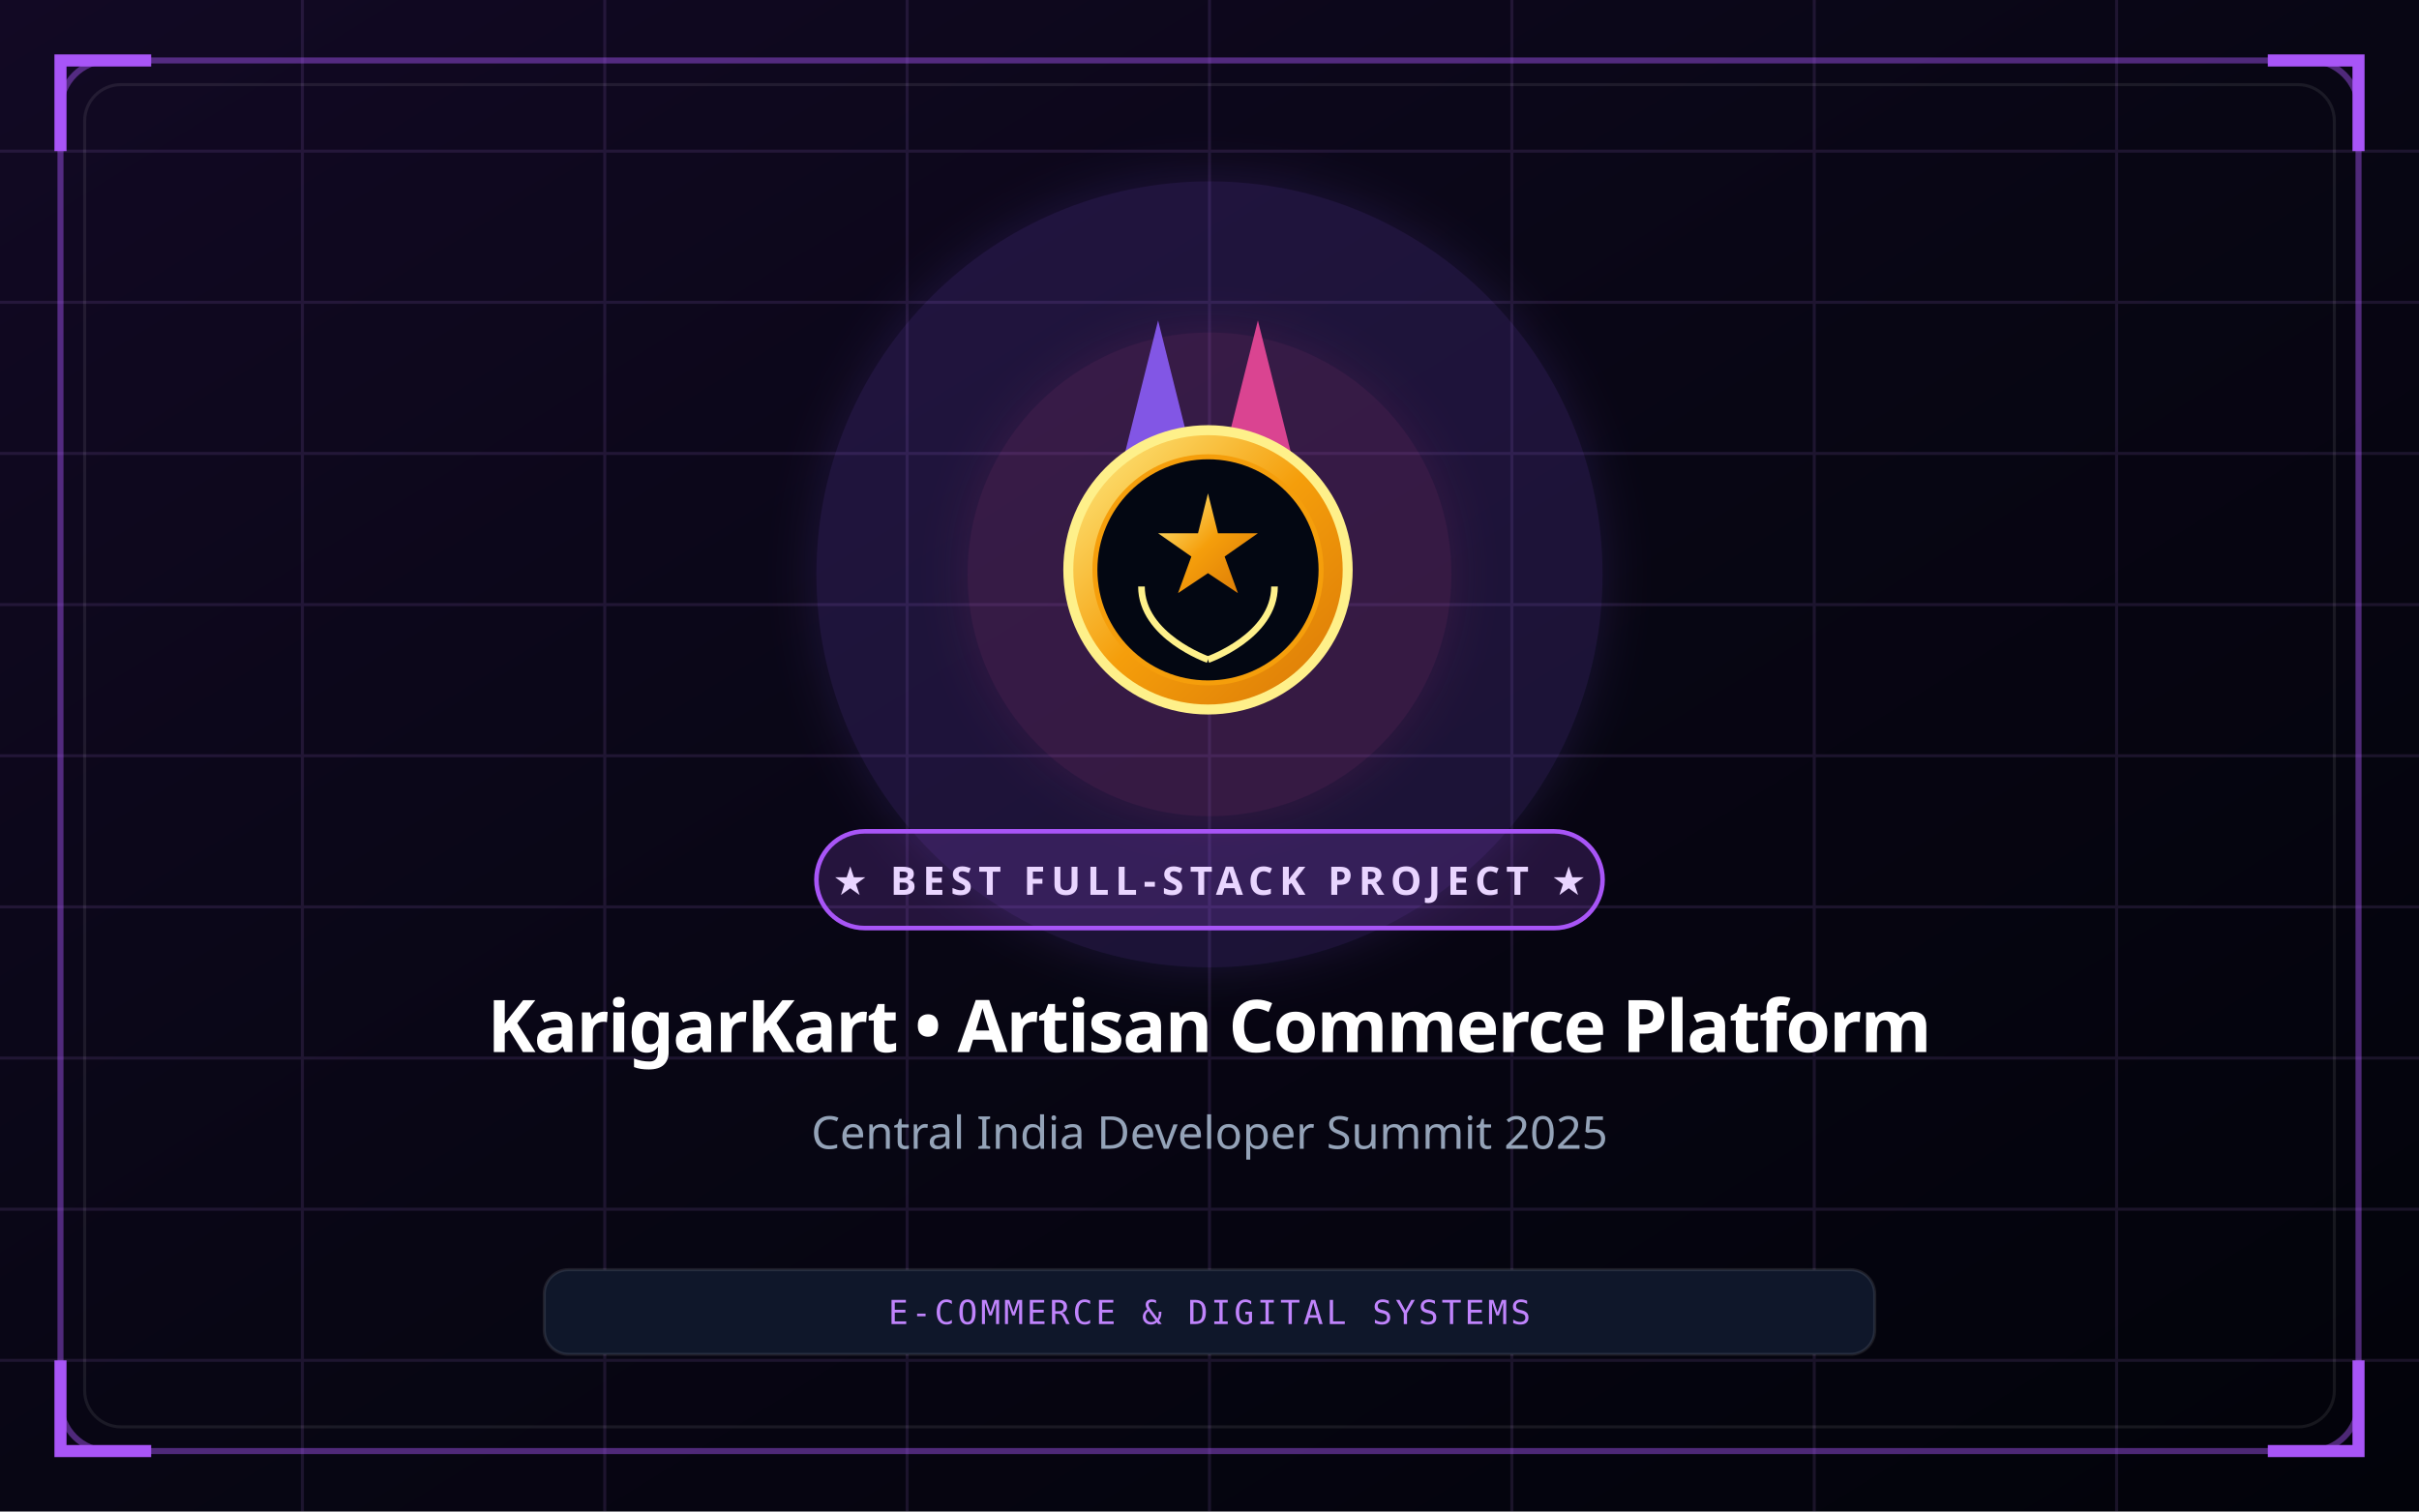
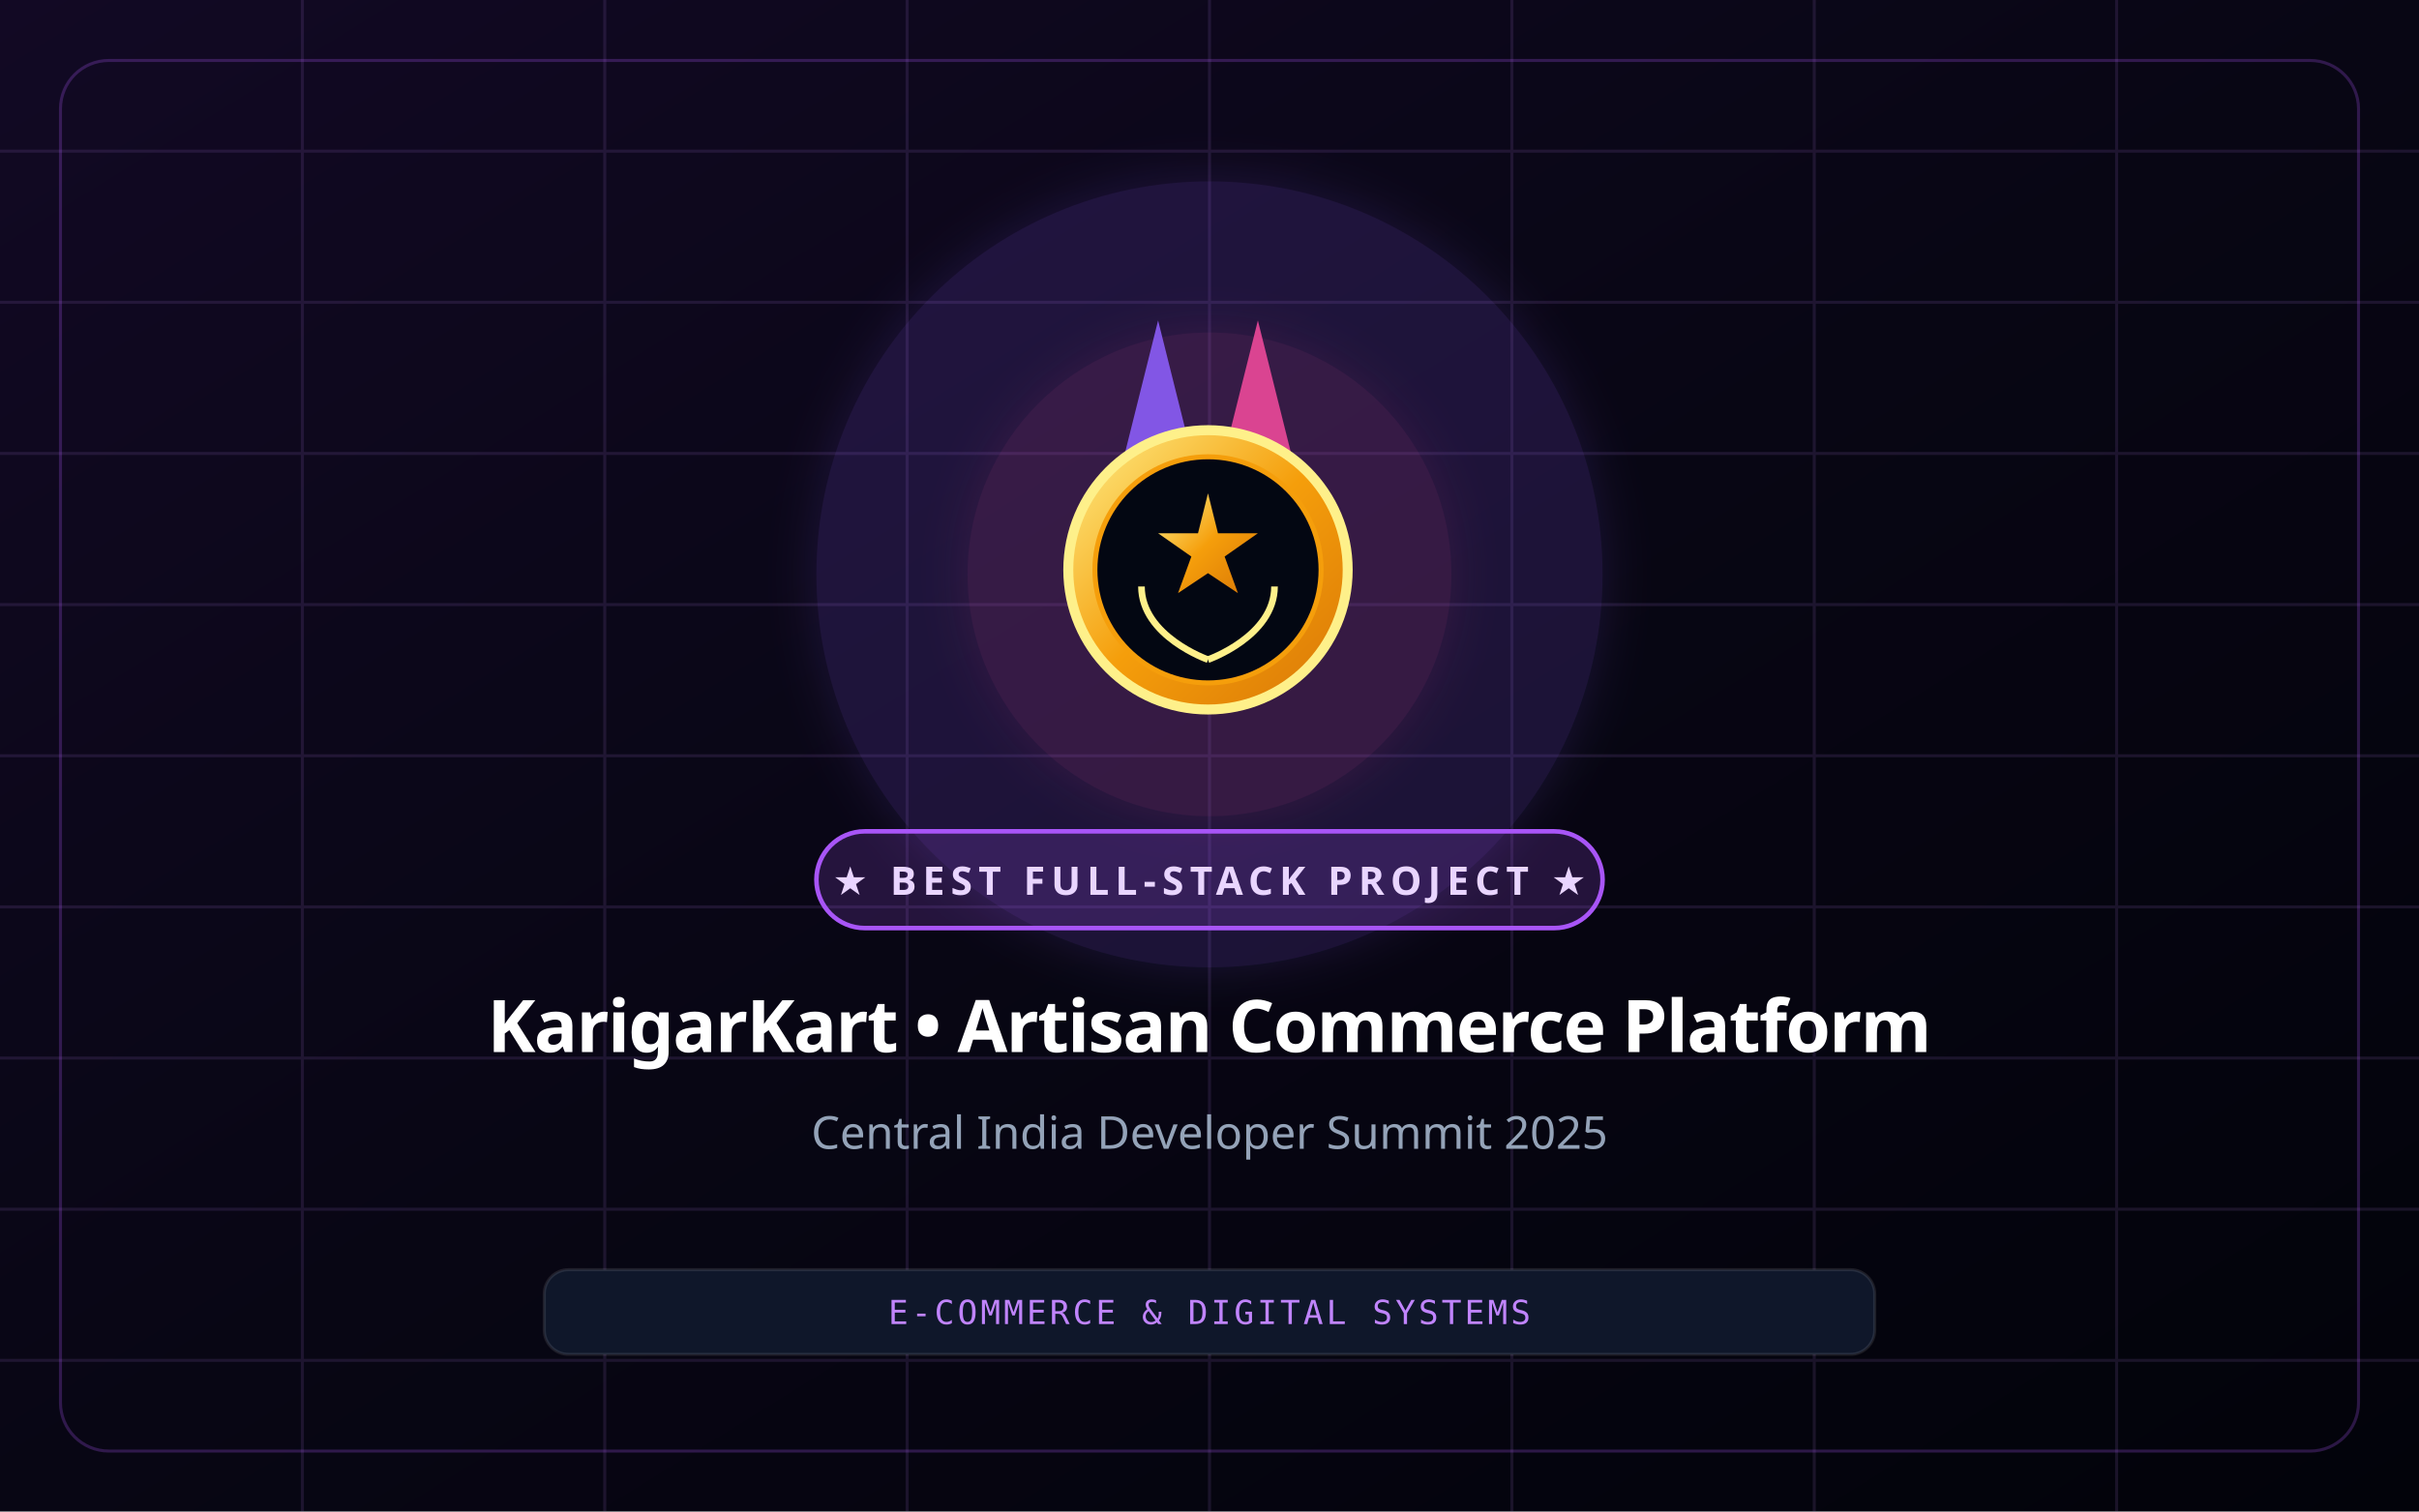
<svg xmlns="http://www.w3.org/2000/svg" viewBox="0 0 800 500" width="100%" height="100%">
  <defs>
    <linearGradient id="bg" x1="0%" y1="0%" x2="100%" y2="100%">
      <stop offset="0%" stop-color="#120924" />
      <stop offset="50%" stop-color="#080614" />
      <stop offset="100%" stop-color="#02030a" />
    </linearGradient>
    <linearGradient id="violetGrad" x1="0%" y1="0%" x2="100%" y2="0%">
      <stop offset="0%" stop-color="#a855f7" />
      <stop offset="100%" stop-color="#ec4899" />
    </linearGradient>
    <linearGradient id="goldGrad" x1="0%" y1="0%" x2="100%" y2="100%">
      <stop offset="0%" stop-color="#fef08a" />
      <stop offset="50%" stop-color="#f59e0b" />
      <stop offset="100%" stop-color="#d97706" />
    </linearGradient>
    <filter id="glow" x="-20%" y="-20%" width="140%" height="140%">
      <feGaussianBlur stdDeviation="8" result="blur" />
      <feComposite in="SourceGraphic" in2="blur" operator="over" />
    </filter>
  </defs>
  <rect width="800" height="500" fill="url(#bg)" />
  <g opacity="0.12" stroke="#c084fc" stroke-width="1">
    <line x1="0" y1="50" x2="800" y2="50" />
    <line x1="0" y1="100" x2="800" y2="100" />
    <line x1="0" y1="150" x2="800" y2="150" />
    <line x1="0" y1="200" x2="800" y2="200" />
    <line x1="0" y1="250" x2="800" y2="250" />
    <line x1="0" y1="300" x2="800" y2="300" />
    <line x1="0" y1="350" x2="800" y2="350" />
    <line x1="0" y1="400" x2="800" y2="400" />
    <line x1="0" y1="450" x2="800" y2="450" />
    <line x1="100" y1="0" x2="100" y2="500" />
    <line x1="200" y1="0" x2="200" y2="500" />
    <line x1="300" y1="0" x2="300" y2="500" />
    <line x1="400" y1="0" x2="400" y2="500" />
    <line x1="500" y1="0" x2="500" y2="500" />
    <line x1="600" y1="0" x2="600" y2="500" />
    <line x1="700" y1="0" x2="700" y2="500" />
  </g>
-   <rect x="20" y="20" width="760" height="460" rx="16" fill="none" stroke="#a855f7" stroke-width="2" stroke-opacity="0.45" />
-   <rect x="28" y="28" width="744" height="444" rx="12" fill="none" stroke="#ffffff" stroke-width="1" stroke-opacity="0.08" />
-   <path d="M 20 50 L 20 20 L 50 20" stroke="#a855f7" stroke-width="4" fill="none" />
-   <path d="M 750 20 L 780 20 L 780 50" stroke="#a855f7" stroke-width="4" fill="none" />
-   <path d="M 780 450 L 780 480 L 750 480" stroke="#a855f7" stroke-width="4" fill="none" />
-   <path d="M 50 480 L 20 480 L 20 450" stroke="#a855f7" stroke-width="4" fill="none" />
+   <rect x="20" y="20" width="760" height="460" rx="16" fill="none" stroke="#a855f7" stroke-width="1" stroke-opacity="0.25" />
  <circle cx="400" cy="190" r="130" fill="#8b5cf6" opacity="0.16" filter="url(#glow)" />
  <circle cx="400" cy="190" r="80" fill="#ec4899" opacity="0.12" filter="url(#glow)" />
  <g transform="translate(350, 95) scale(1.1)">
    <polygon points="30,10 45,70 15,70" fill="#8b5cf6" opacity="0.9" />
    <polygon points="60,10 45,70 75,70" fill="#ec4899" opacity="0.9" />
    <circle cx="45" cy="85" r="42" fill="url(#goldGrad)" stroke="#fef08a" stroke-width="3" />
    <circle cx="45" cy="85" r="34" fill="#030712" stroke="#f59e0b" stroke-width="1.5" />
    <polygon points="45,62 48,74 60,74 50,81 54,92 45,86 36,92 40,81 30,74 42,74" fill="url(#goldGrad)" />
    <path d="M 25 90 C 25 105 45 112 45 112" fill="none" stroke="#fef08a" stroke-width="2" />
    <path d="M 65 90 C 65 105 45 112 45 112" fill="none" stroke="#fef08a" stroke-width="2" />
  </g>
  <g transform="translate(270, 275)">
    <rect width="260" height="32" rx="16" fill="#a855f7" fill-opacity="0.18" stroke="#a855f7" stroke-width="1.5" />
    <text x="130" y="21" fill="#e9d5ff" font-family="system-ui, sans-serif" font-size="13" font-weight="700" text-anchor="middle" letter-spacing="2">★ BEST FULL-STACK PROJECT ★</text>
  </g>
  <text x="400" y="348" fill="#ffffff" font-family="system-ui, sans-serif" font-size="24" font-weight="800" text-anchor="middle" letter-spacing="-0.5">KarigarKart • Artisan Commerce Platform</text>
  <text x="400" y="380" fill="#94a3b8" font-family="system-ui, sans-serif" font-size="15" font-weight="500" text-anchor="middle">Central India Developer Summit 2025</text>
  <g transform="translate(180, 420)">
    <rect width="440" height="28" rx="8" fill="#0f172a" stroke="#ffffff" stroke-opacity="0.1" />
    <text x="220" y="18" fill="#c084fc" font-family="monospace" font-size="11" text-anchor="middle" letter-spacing="1">E-COMMERCE &amp; DIGITAL SYSTEMS</text>
  </g>
</svg>
